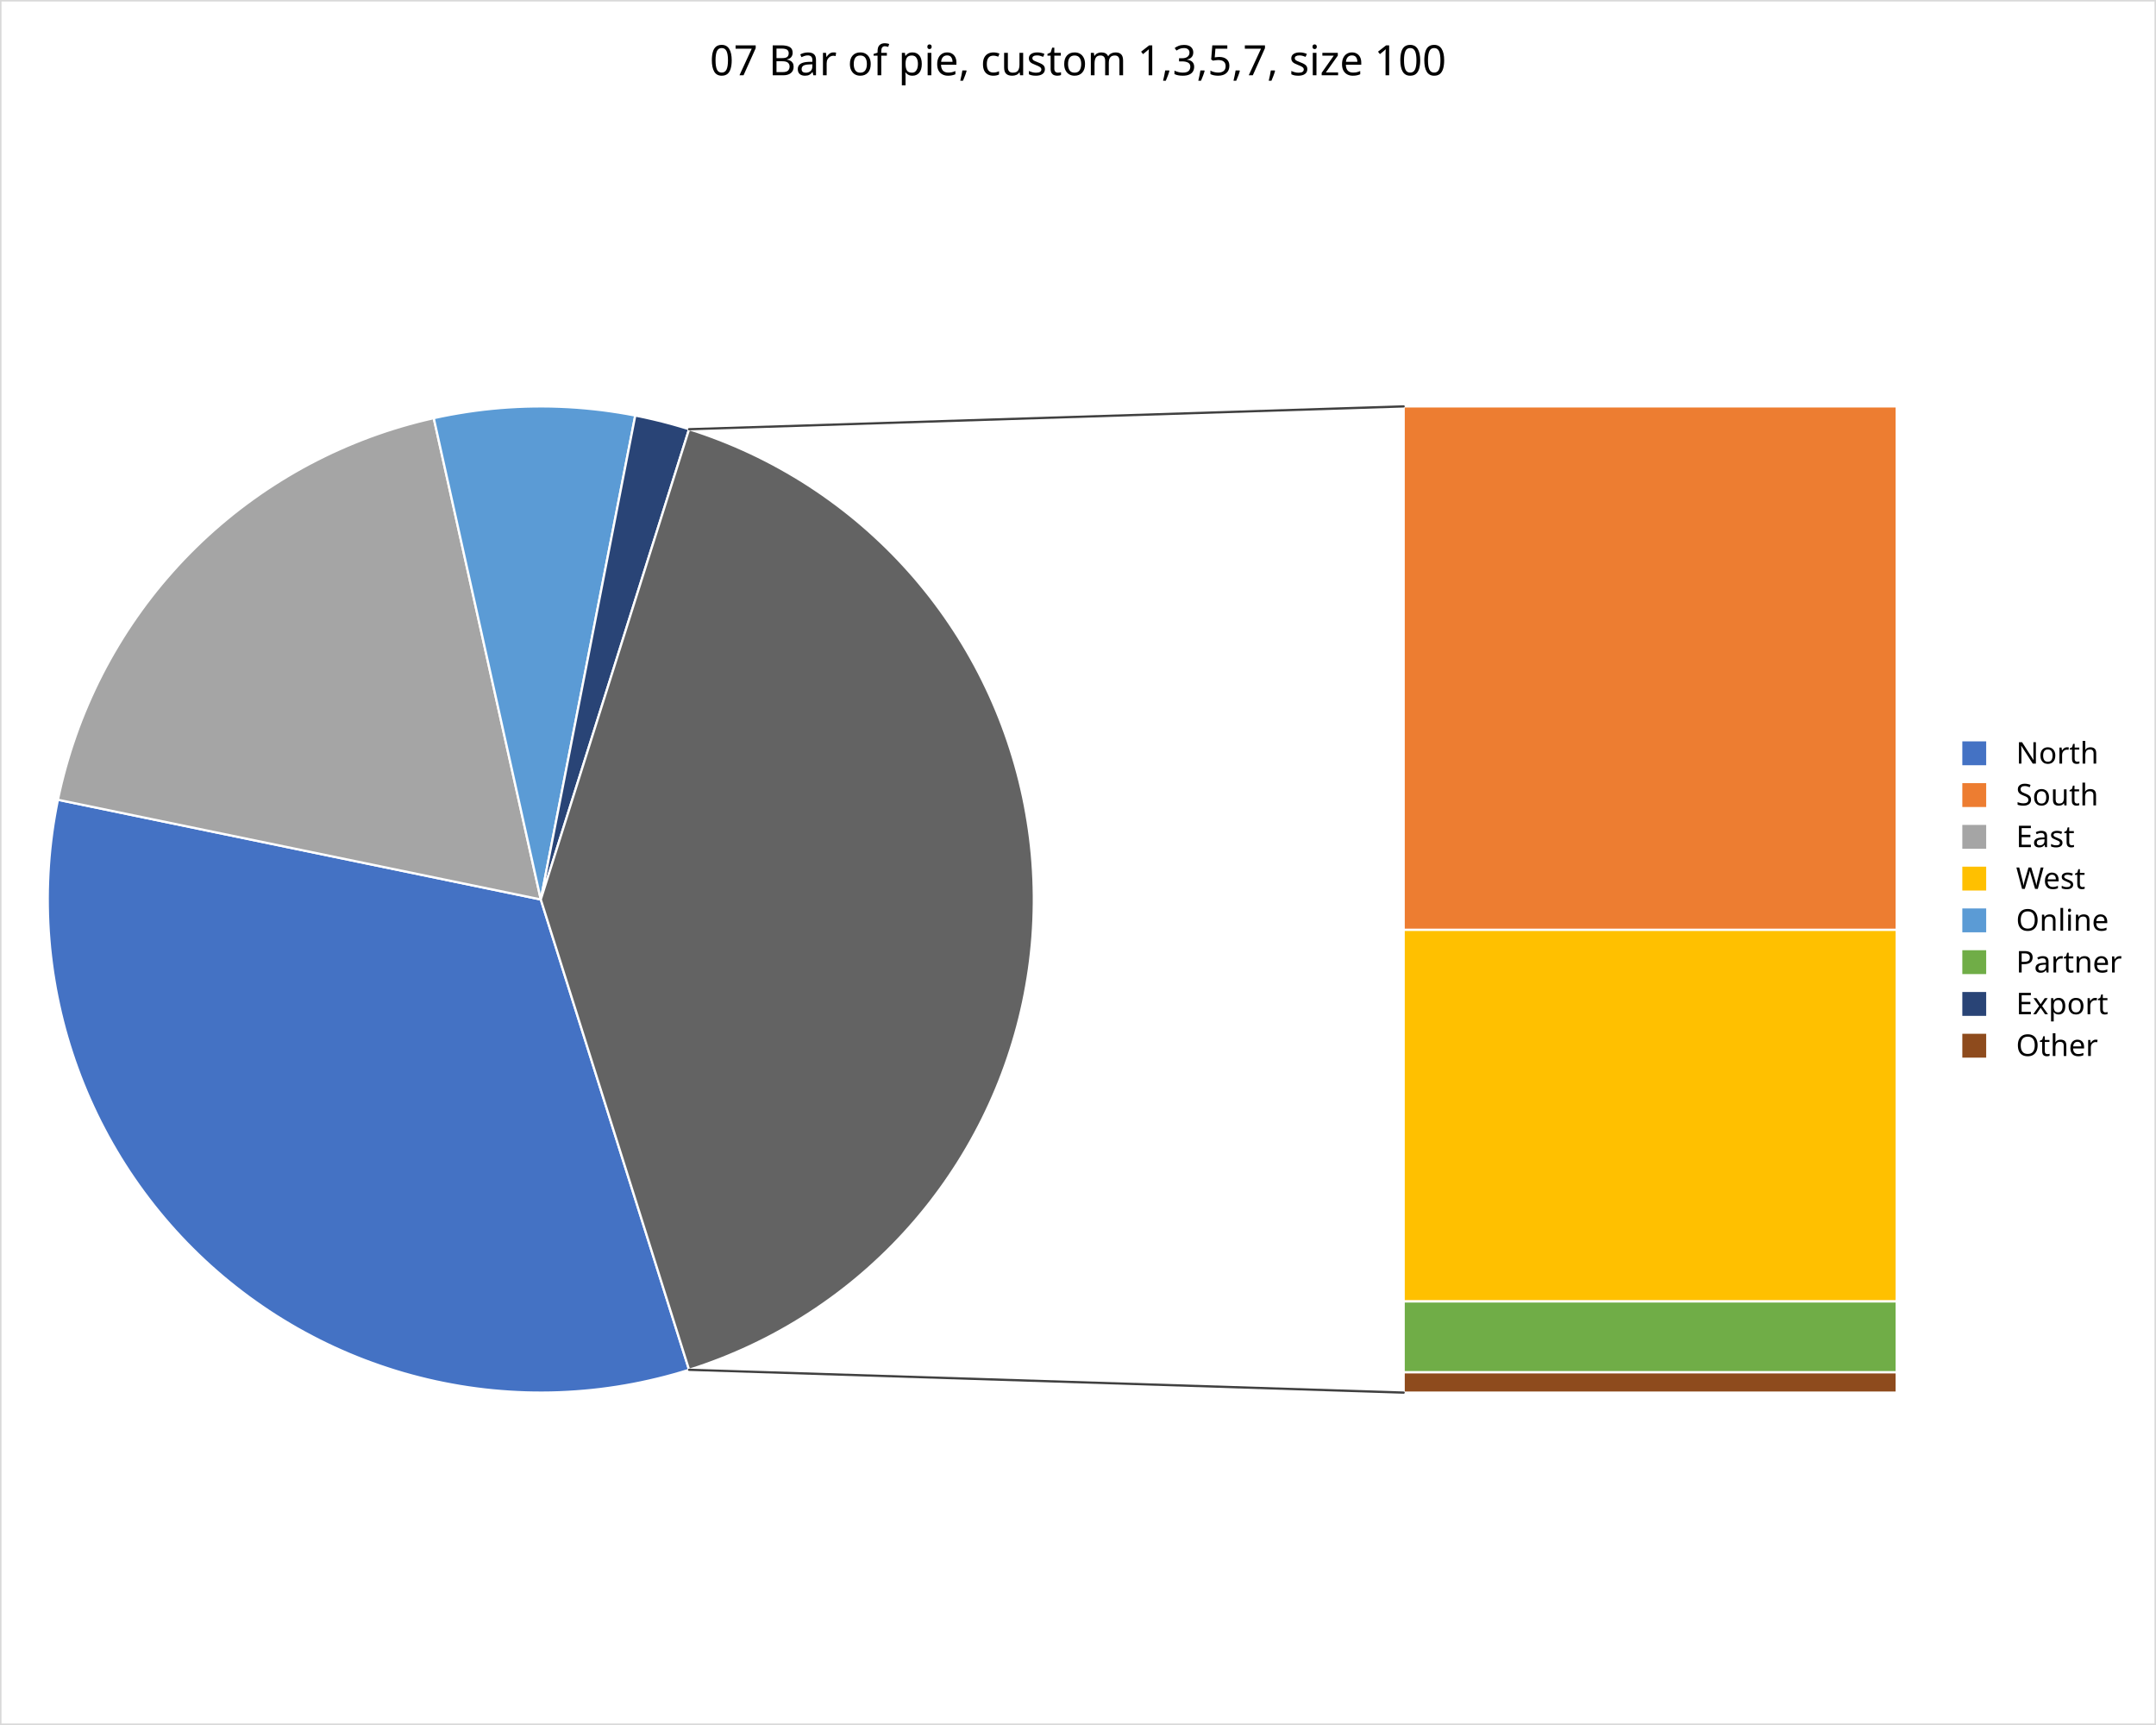
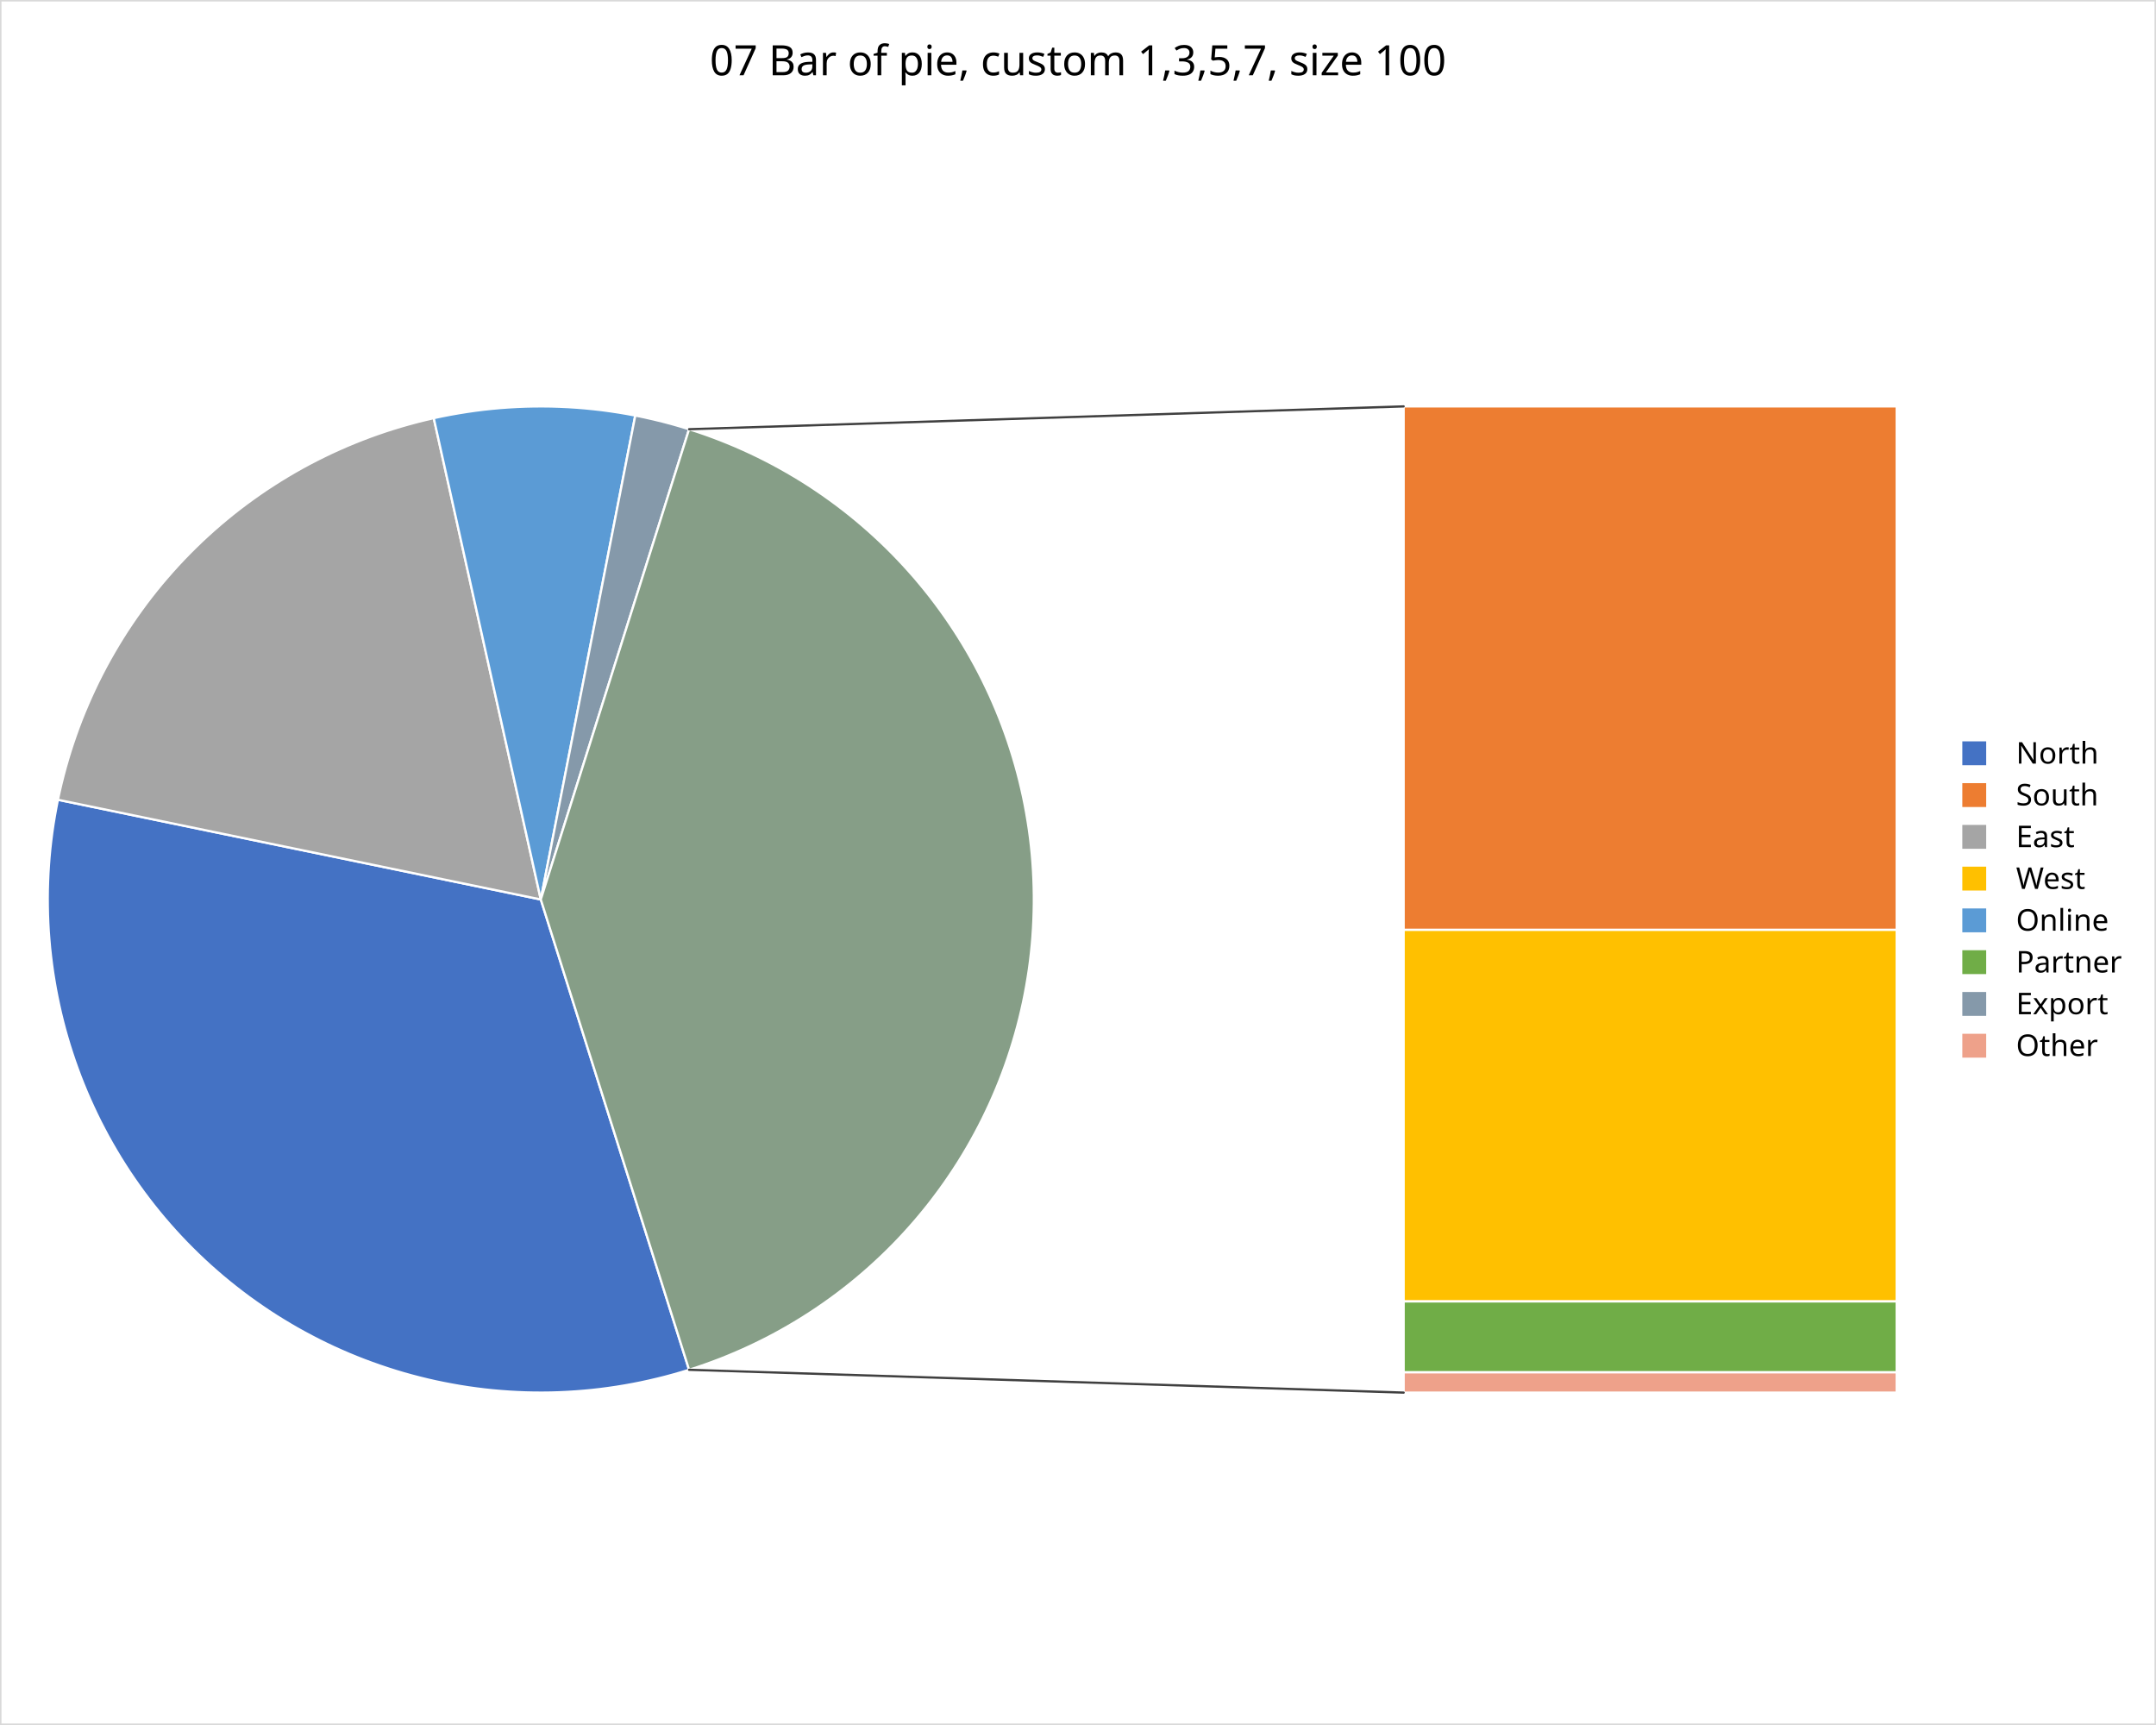
<svg xmlns="http://www.w3.org/2000/svg" class="svglite" data-engine-version="2.0" width="720.00pt" height="576.00pt" viewBox="0 0 720.00 576.00">
  <defs>
    <style type="text/css">
    .svglite line, .svglite polyline, .svglite polygon, .svglite path, .svglite rect, .svglite circle {
      fill: none;
      stroke: #000000;
      stroke-linecap: round;
      stroke-linejoin: round;
      stroke-miterlimit: 10.00;
    }
  </style>
  </defs>
  <rect width="100%" height="100%" style="stroke: none; fill: #FFFFFF;" />
  <defs>
    <clipPath id="cpMC4wMHw3MjAuMDB8MC4wMHw1NzYuMDA=">
      <rect x="0.00" y="0.00" width="720.00" height="576.00" />
    </clipPath>
  </defs>
  <g clip-path="url(#cpMC4wMHw3MjAuMDB8MC4wMHw1NzYuMDA=)">
    <rect x="0.00" y="0.00" width="720.00" height="576.00" style="stroke-width: 1.00; stroke: #D9D9D9; fill: #FFFFFF;" />
    <text x="360.00" y="25.14" text-anchor="middle" style="font-size: 14.00px; font-family: sans;" textLength="238.95px" lengthAdjust="spacingAndGlyphs">07 Bar of pie, custom 1,3,5,7, size 100</text>
    <polygon points="180.60,300.35 230.12,457.39 227.48,458.20 224.83,458.96 222.16,459.68 219.48,460.35 216.79,460.98 214.09,461.57 211.38,462.11 208.67,462.60 205.94,463.05 203.21,463.45 200.47,463.81 197.73,464.12 194.98,464.38 192.22,464.60 189.47,464.77 186.71,464.90 183.95,464.98 181.18,465.01 178.42,465.00 175.66,464.94 172.90,464.83 170.14,464.68 167.39,464.48 164.64,464.24 161.89,463.95 159.15,463.61 156.42,463.23 153.69,462.80 150.97,462.32 148.25,461.80 145.55,461.24 142.86,460.63 140.17,459.97 137.50,459.27 134.84,458.53 132.20,457.74 129.56,456.90 126.94,456.02 124.34,455.10 121.75,454.14 119.18,453.13 116.63,452.08 114.09,450.98 111.57,449.85 109.08,448.67 106.60,447.45 104.14,446.18 101.71,444.88 99.29,443.54 96.90,442.15 94.54,440.73 92.19,439.27 89.88,437.77 87.59,436.22 85.32,434.64 83.08,433.03 80.87,431.37 78.69,429.68 76.53,427.95 74.40,426.19 72.31,424.39 70.24,422.56 68.21,420.69 66.21,418.79 64.24,416.85 62.30,414.89 60.39,412.88 58.52,410.85 56.69,408.79 54.89,406.70 53.12,404.57 51.39,402.42 49.70,400.24 48.04,398.03 46.42,395.79 44.84,393.53 43.29,391.24 41.79,388.92 40.32,386.58 38.90,384.22 37.51,381.83 36.16,379.42 34.86,376.98 33.59,374.53 32.37,372.05 31.19,369.55 30.05,367.04 28.95,364.50 27.90,361.95 26.88,359.38 25.92,356.79 24.99,354.19 24.11,351.57 23.27,348.94 22.48,346.30 21.73,343.64 21.03,340.97 20.37,338.29 19.76,335.59 19.19,332.89 18.66,330.18 18.19,327.46 17.75,324.73 17.37,322.00 17.03,319.25 16.73,316.51 16.49,313.76 16.28,311.00 16.13,308.25 16.02,305.49 15.96,302.72 15.94,299.96 15.97,297.20 16.05,294.44 16.17,291.68 16.34,288.92 16.55,286.17 16.81,283.42 17.12,280.68 17.47,277.94 17.87,275.20 18.32,272.48 18.81,269.76 19.34,267.05 " style="stroke-width: 0.75; stroke: #FFFFFF; fill: #4472C4;" />
    <polygon points="180.60,300.35 19.34,267.05 19.93,264.33 20.56,261.62 21.24,258.93 21.96,256.24 22.73,253.57 23.54,250.91 24.40,248.27 25.30,245.64 26.24,243.02 27.23,240.42 28.27,237.84 29.35,235.28 30.47,232.73 31.63,230.21 32.83,227.70 34.08,225.22 35.37,222.75 36.70,220.31 38.08,217.89 39.49,215.50 40.94,213.13 42.43,210.78 43.97,208.46 45.54,206.17 47.15,203.90 48.79,201.66 50.48,199.45 52.20,197.27 53.96,195.11 55.76,192.99 57.59,190.90 59.45,188.84 61.35,186.81 63.29,184.81 65.26,182.85 67.26,180.91 69.29,179.02 71.35,177.16 73.45,175.33 75.58,173.54 77.73,171.78 79.92,170.06 82.13,168.38 84.38,166.74 86.65,165.13 88.94,163.56 91.27,162.04 93.61,160.55 95.99,159.10 98.38,157.69 100.80,156.32 103.25,154.99 105.71,153.71 108.20,152.47 110.71,151.26 113.24,150.11 115.78,148.99 118.35,147.92 120.93,146.89 123.53,145.90 126.15,144.96 128.78,144.06 131.43,143.21 134.09,142.40 136.76,141.64 139.45,140.92 142.14,140.25 144.85,139.62 " style="stroke-width: 0.75; stroke: #FFFFFF; fill: #A5A5A5;" />
    <polygon points="180.60,300.35 144.85,139.62 147.61,139.03 150.39,138.49 153.17,138.00 155.96,137.55 158.75,137.15 161.55,136.80 164.36,136.50 167.18,136.24 169.99,136.04 172.81,135.88 175.63,135.77 178.46,135.71 181.28,135.70 184.11,135.73 186.93,135.82 189.75,135.95 192.57,136.13 195.38,136.36 198.19,136.64 201.00,136.96 203.80,137.34 206.59,137.76 209.38,138.23 212.15,138.75 " style="stroke-width: 0.75; stroke: #FFFFFF; fill: #5B9BD5;" />
-     <polygon points="180.60,300.35 212.15,138.75 215.18,139.37 218.20,140.05 221.20,140.78 224.19,141.57 227.16,142.42 230.12,143.32 " style="stroke-width: 0.75; stroke: #FFFFFF; fill: #294476;" />
-     <polygon points="180.60,300.35 230.12,143.32 232.75,144.17 235.36,145.07 237.95,146.01 240.53,146.99 243.09,148.02 245.63,149.08 248.16,150.20 250.67,151.35 253.15,152.54 255.62,153.78 258.07,155.06 260.49,156.38 262.89,157.74 265.27,159.14 267.63,160.57 269.96,162.05 272.26,163.57 274.54,165.12 276.79,166.72 279.02,168.35 281.22,170.02 283.39,171.72 285.53,173.46 287.64,175.24 289.72,177.05 291.77,178.90 293.79,180.78 295.78,182.69 297.74,184.64 299.66,186.62 301.55,188.63 303.40,190.67 305.23,192.74 307.01,194.85 308.76,196.98 310.48,199.14 312.15,201.33 313.79,203.55 315.40,205.80 316.96,208.07 318.49,210.37 319.98,212.69 321.43,215.04 322.84,217.41 324.21,219.81 325.54,222.22 326.83,224.66 328.08,227.13 329.28,229.61 330.45,232.11 331.57,234.63 332.65,237.17 333.69,239.73 334.68,242.30 335.63,244.89 336.54,247.50 337.40,250.12 338.22,252.75 339.00,255.40 339.73,258.06 340.42,260.73 341.06,263.42 341.66,266.11 342.21,268.82 342.71,271.53 343.17,274.25 343.59,276.98 343.96,279.71 344.28,282.45 344.56,285.20 344.79,287.95 344.97,290.70 345.11,293.46 345.20,296.21 345.25,298.97 345.25,301.73 345.20,304.49 345.11,307.25 344.97,310.01 344.79,312.76 344.56,315.51 344.28,318.25 343.96,321.00 343.59,323.73 343.17,326.46 342.71,329.18 342.21,331.89 341.66,334.60 341.06,337.29 340.42,339.97 339.73,342.65 339.00,345.31 338.22,347.96 337.40,350.59 336.54,353.21 335.63,355.82 334.68,358.41 333.69,360.98 332.65,363.54 331.57,366.08 330.45,368.60 329.28,371.10 328.08,373.58 326.83,376.04 325.54,378.48 324.21,380.90 322.84,383.30 321.43,385.67 319.98,388.02 318.49,390.34 316.96,392.64 315.40,394.91 313.79,397.16 312.15,399.37 310.48,401.57 308.76,403.73 307.01,405.86 305.23,407.96 303.40,410.04 301.55,412.08 299.66,414.09 297.74,416.07 295.78,418.02 293.79,419.93 291.77,421.81 289.72,423.66 287.64,425.47 285.53,427.25 283.39,428.99 281.22,430.69 279.02,432.36 276.79,433.99 274.54,435.58 272.26,437.14 269.96,438.65 267.63,440.13 265.27,441.57 262.89,442.97 260.49,444.33 258.07,445.65 255.62,446.93 253.15,448.16 250.67,449.36 248.16,450.51 245.63,451.62 243.09,452.69 240.53,453.72 237.95,454.70 235.36,455.64 232.75,456.54 230.12,457.39 " style="stroke-width: 0.75; stroke: #FFFFFF; fill: #636363;" />
+     <polygon points="180.60,300.35 212.15,138.75 215.18,139.37 218.20,140.05 221.20,140.78 224.19,141.57 227.16,142.42 230.12,143.32 " style="stroke-width: 0.75; stroke: #FFFFFF; fill: #8599AA;" />
+     <polygon points="180.60,300.35 230.12,143.32 232.75,144.17 235.36,145.07 237.95,146.01 240.53,146.99 243.09,148.02 245.63,149.08 248.16,150.20 250.67,151.35 253.15,152.54 255.62,153.78 258.07,155.06 260.49,156.38 262.89,157.74 265.27,159.14 267.63,160.57 269.96,162.05 272.26,163.57 274.54,165.12 276.79,166.72 279.02,168.35 281.22,170.02 283.39,171.72 285.53,173.46 287.64,175.24 289.72,177.05 291.77,178.90 293.79,180.78 295.78,182.69 297.74,184.64 299.66,186.62 301.55,188.63 303.40,190.67 305.23,192.74 307.01,194.85 308.76,196.98 310.48,199.14 312.15,201.33 313.79,203.55 315.40,205.80 316.96,208.07 318.49,210.37 319.98,212.69 321.43,215.04 322.84,217.41 324.21,219.81 325.54,222.22 326.83,224.66 328.08,227.13 329.28,229.61 330.45,232.11 331.57,234.63 332.65,237.17 333.69,239.73 334.68,242.30 335.63,244.89 336.54,247.50 337.40,250.12 338.22,252.75 339.00,255.40 339.73,258.06 340.42,260.73 341.06,263.42 341.66,266.11 342.21,268.82 342.71,271.53 343.17,274.25 343.59,276.98 343.96,279.71 344.28,282.45 344.56,285.20 344.79,287.95 344.97,290.70 345.11,293.46 345.20,296.21 345.25,298.97 345.25,301.73 345.20,304.49 345.11,307.25 344.97,310.01 344.79,312.76 344.56,315.51 344.28,318.25 343.96,321.00 343.59,323.73 343.17,326.46 342.71,329.18 342.21,331.89 341.66,334.60 341.06,337.29 340.42,339.97 339.73,342.65 339.00,345.31 338.22,347.96 337.40,350.59 336.54,353.21 335.63,355.82 334.68,358.41 333.69,360.98 332.65,363.54 331.57,366.08 330.45,368.60 329.28,371.10 328.08,373.58 326.83,376.04 325.54,378.48 324.21,380.90 322.84,383.30 321.43,385.67 319.98,388.02 318.49,390.34 316.96,392.64 315.40,394.91 313.79,397.16 312.15,399.37 310.48,401.57 308.76,403.73 307.01,405.86 305.23,407.96 303.40,410.04 301.55,412.08 299.66,414.09 297.74,416.07 295.78,418.02 293.79,419.93 291.77,421.81 289.72,423.66 287.64,425.47 285.53,427.25 283.39,428.99 281.22,430.69 279.02,432.36 276.79,433.99 274.54,435.58 272.26,437.14 269.96,438.65 267.63,440.13 265.27,441.57 262.89,442.97 260.49,444.33 258.07,445.65 255.62,446.93 253.15,448.16 250.67,449.36 248.16,450.51 245.63,451.62 243.09,452.69 240.53,453.72 237.95,454.70 235.36,455.64 232.75,456.54 230.12,457.39 " style="stroke-width: 0.75; stroke: #FFFFFF; fill: #869E87;" />
    <rect x="468.75" y="135.70" width="164.66" height="174.81" style="stroke-width: 0.75; stroke: #FFFFFF; fill: #ED7D31;" />
    <rect x="468.75" y="310.50" width="164.66" height="124.06" style="stroke-width: 0.75; stroke: #FFFFFF; fill: #FFC000;" />
    <rect x="468.75" y="434.56" width="164.66" height="23.68" style="stroke-width: 0.75; stroke: #FFFFFF; fill: #70AD47;" />
-     <rect x="468.75" y="458.24" width="164.66" height="6.77" style="stroke-width: 0.75; stroke: #FFFFFF; fill: #8E4B1D;" />
+     <rect x="468.75" y="458.24" width="164.66" height="6.77" style="stroke-width: 0.75; stroke: #FFFFFF; fill: #EEA18A;" />
    <polyline points="230.12,143.32 468.75,135.70 " style="stroke-width: 0.75; stroke: #404040;" />
    <polyline points="230.12,457.39 468.75,465.01 " style="stroke-width: 0.75; stroke: #404040;" />
    <rect x="655.32" y="247.55" width="7.97" height="7.97" style="stroke-width: 0.75; stroke: none; fill: #4472C4;" />
    <text x="673.26" y="254.98" style="font-size: 10.00px; font-family: sans;" textLength="24.46px" lengthAdjust="spacingAndGlyphs">North</text>
    <rect x="655.32" y="261.50" width="7.97" height="7.97" style="stroke-width: 0.75; stroke: none; fill: #ED7D31;" />
    <text x="673.26" y="268.93" style="font-size: 10.00px; font-family: sans;" textLength="26.14px" lengthAdjust="spacingAndGlyphs">South</text>
    <rect x="655.32" y="275.45" width="7.97" height="7.97" style="stroke-width: 0.75; stroke: none; fill: #A5A5A5;" />
    <text x="673.26" y="282.87" style="font-size: 10.00px; font-family: sans;" textLength="20.02px" lengthAdjust="spacingAndGlyphs">East</text>
    <rect x="655.32" y="289.39" width="7.97" height="7.97" style="stroke-width: 0.75; stroke: none; fill: #FFC000;" />
    <text x="673.26" y="296.82" style="font-size: 10.00px; font-family: sans;" textLength="22.78px" lengthAdjust="spacingAndGlyphs">West</text>
    <rect x="655.32" y="303.34" width="7.97" height="7.97" style="stroke-width: 0.75; stroke: none; fill: #5B9BD5;" />
    <text x="673.26" y="310.77" style="font-size: 10.00px; font-family: sans;" textLength="28.91px" lengthAdjust="spacingAndGlyphs">Online</text>
    <rect x="655.32" y="317.29" width="7.97" height="7.97" style="stroke-width: 0.75; stroke: none; fill: #70AD47;" />
    <text x="673.26" y="324.72" style="font-size: 10.00px; font-family: sans;" textLength="32.80px" lengthAdjust="spacingAndGlyphs">Partner</text>
-     <rect x="655.32" y="331.24" width="7.97" height="7.97" style="stroke-width: 0.75; stroke: none; fill: #294476;" />
+     <rect x="655.32" y="331.24" width="7.97" height="7.97" style="stroke-width: 0.75; stroke: none; fill: #8599AA;" />
    <text x="673.26" y="338.66" style="font-size: 10.00px; font-family: sans;" textLength="28.91px" lengthAdjust="spacingAndGlyphs">Export</text>
-     <rect x="655.32" y="345.19" width="7.97" height="7.97" style="stroke-width: 0.75; stroke: none; fill: #8E4B1D;" />
+     <rect x="655.32" y="345.19" width="7.97" height="7.97" style="stroke-width: 0.75; stroke: none; fill: #EEA18A;" />
    <text x="673.26" y="352.61" style="font-size: 10.00px; font-family: sans;" textLength="25.01px" lengthAdjust="spacingAndGlyphs">Other</text>
  </g>
</svg>
